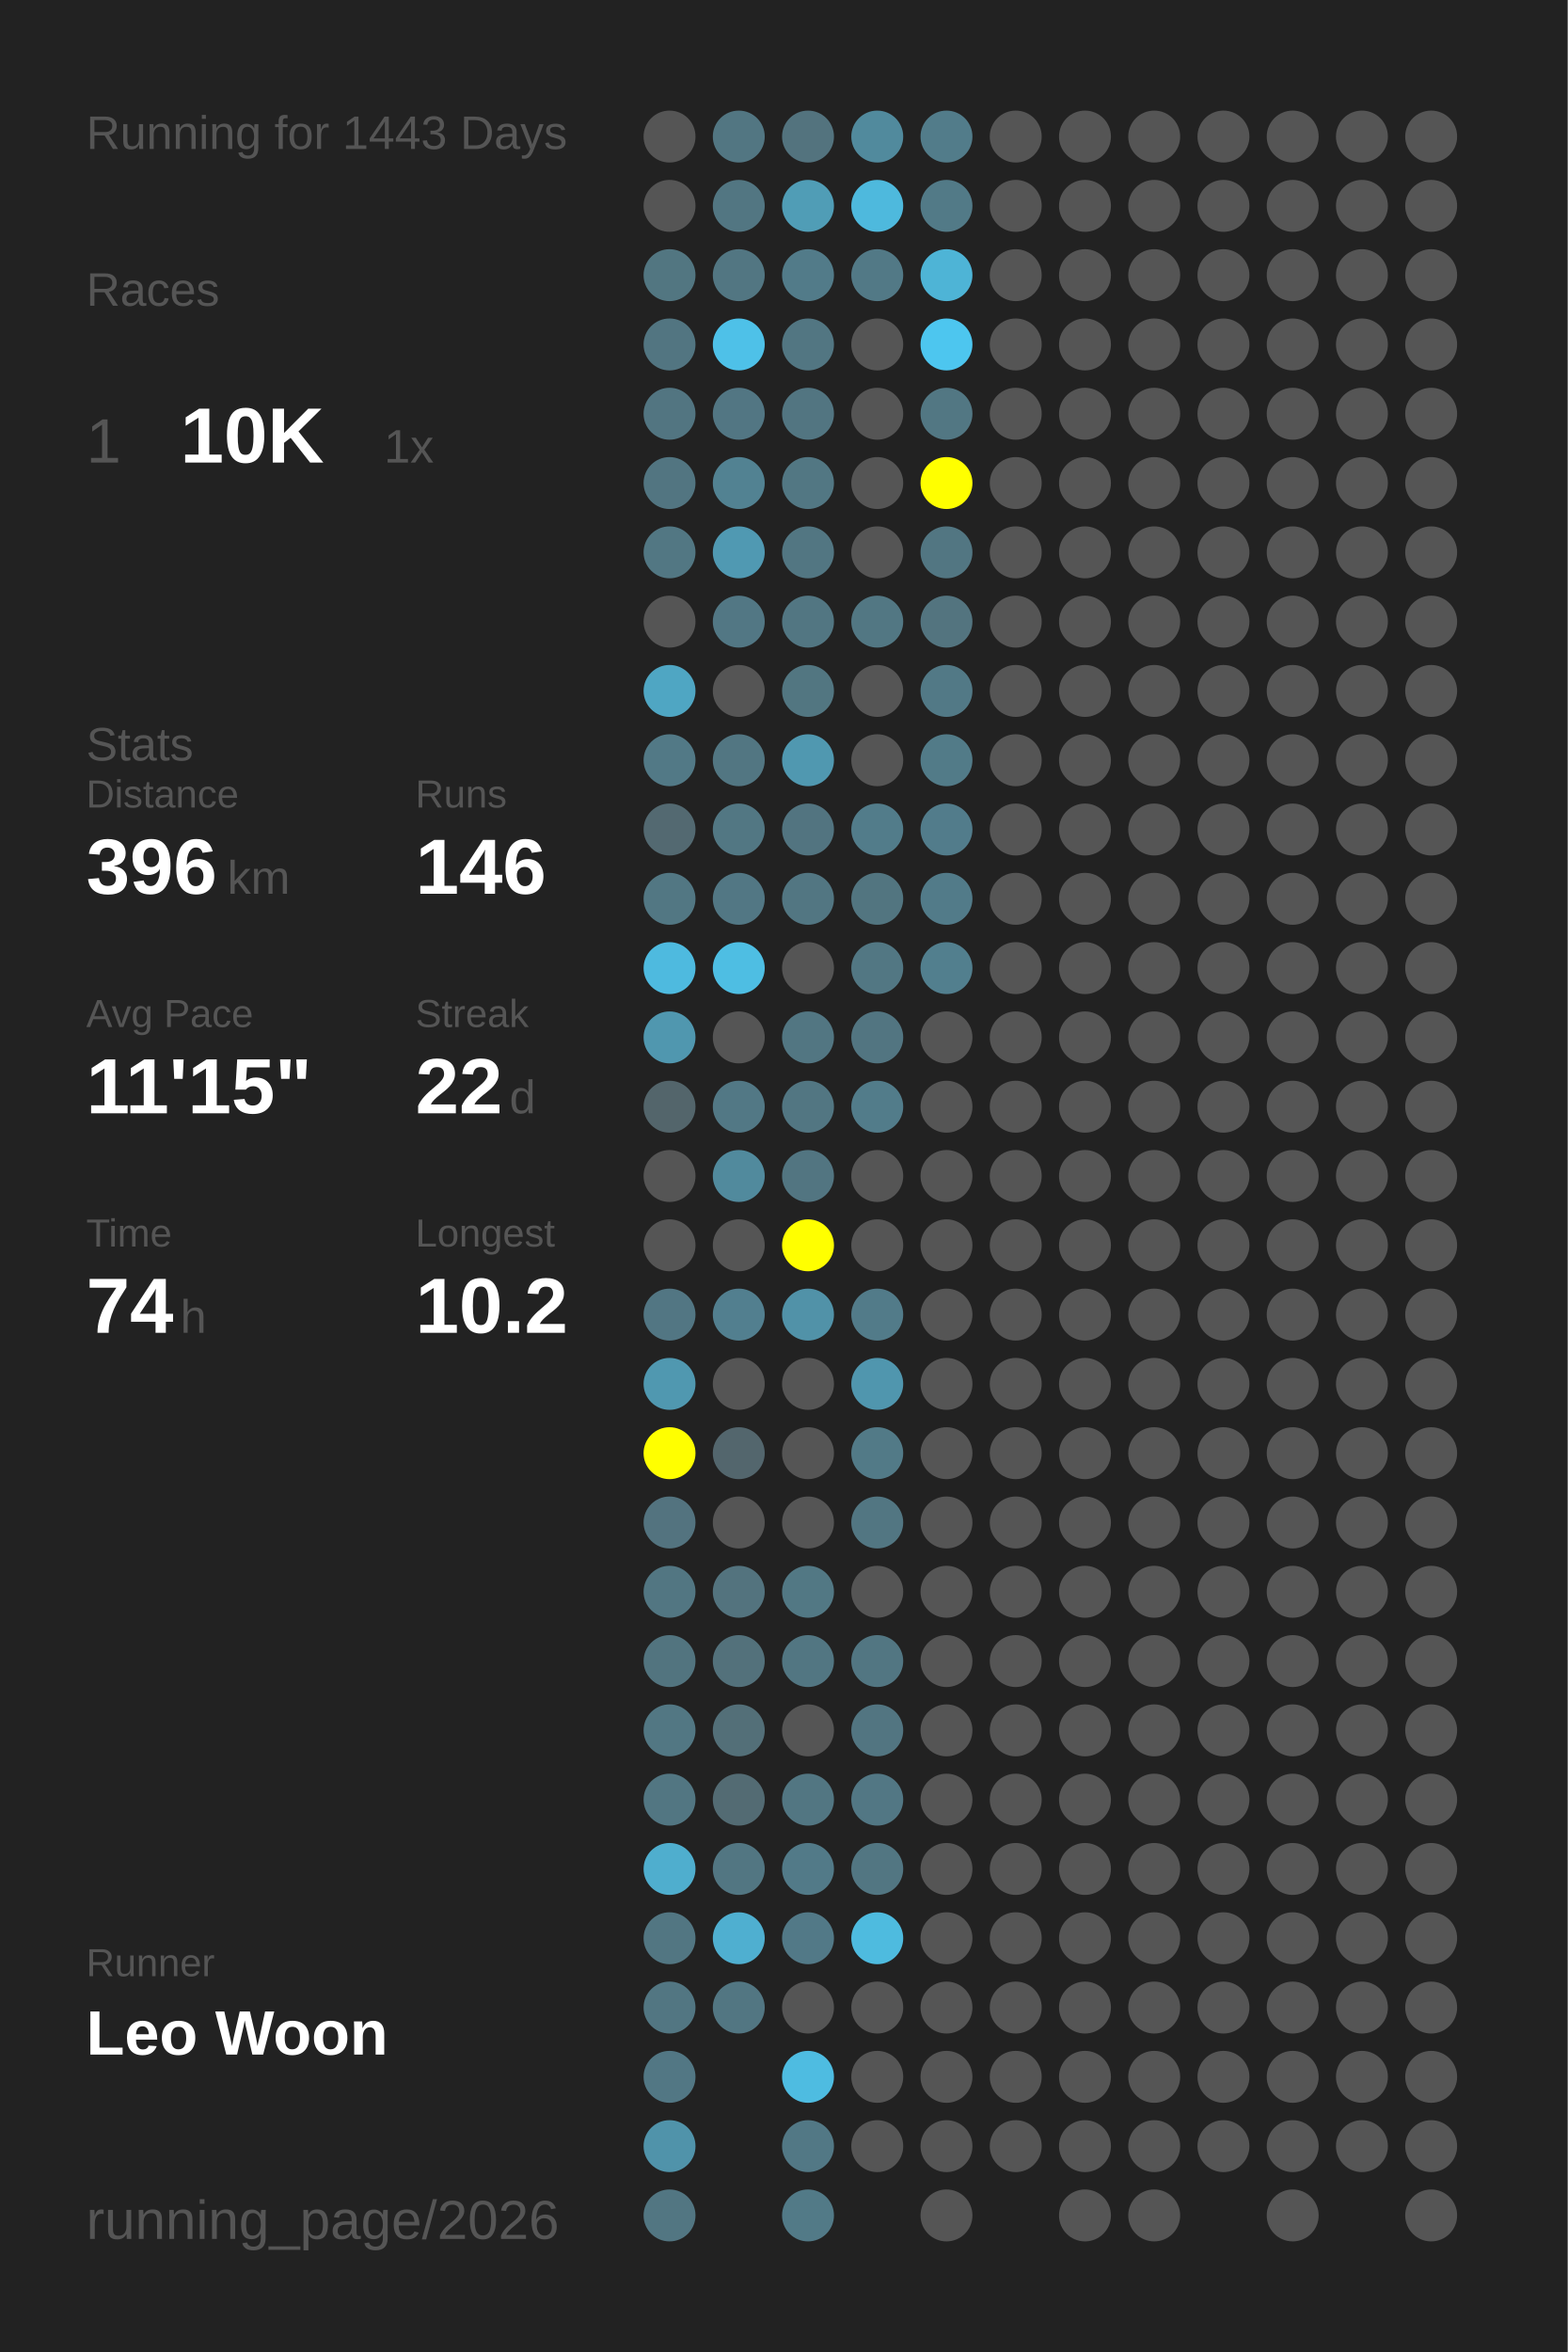
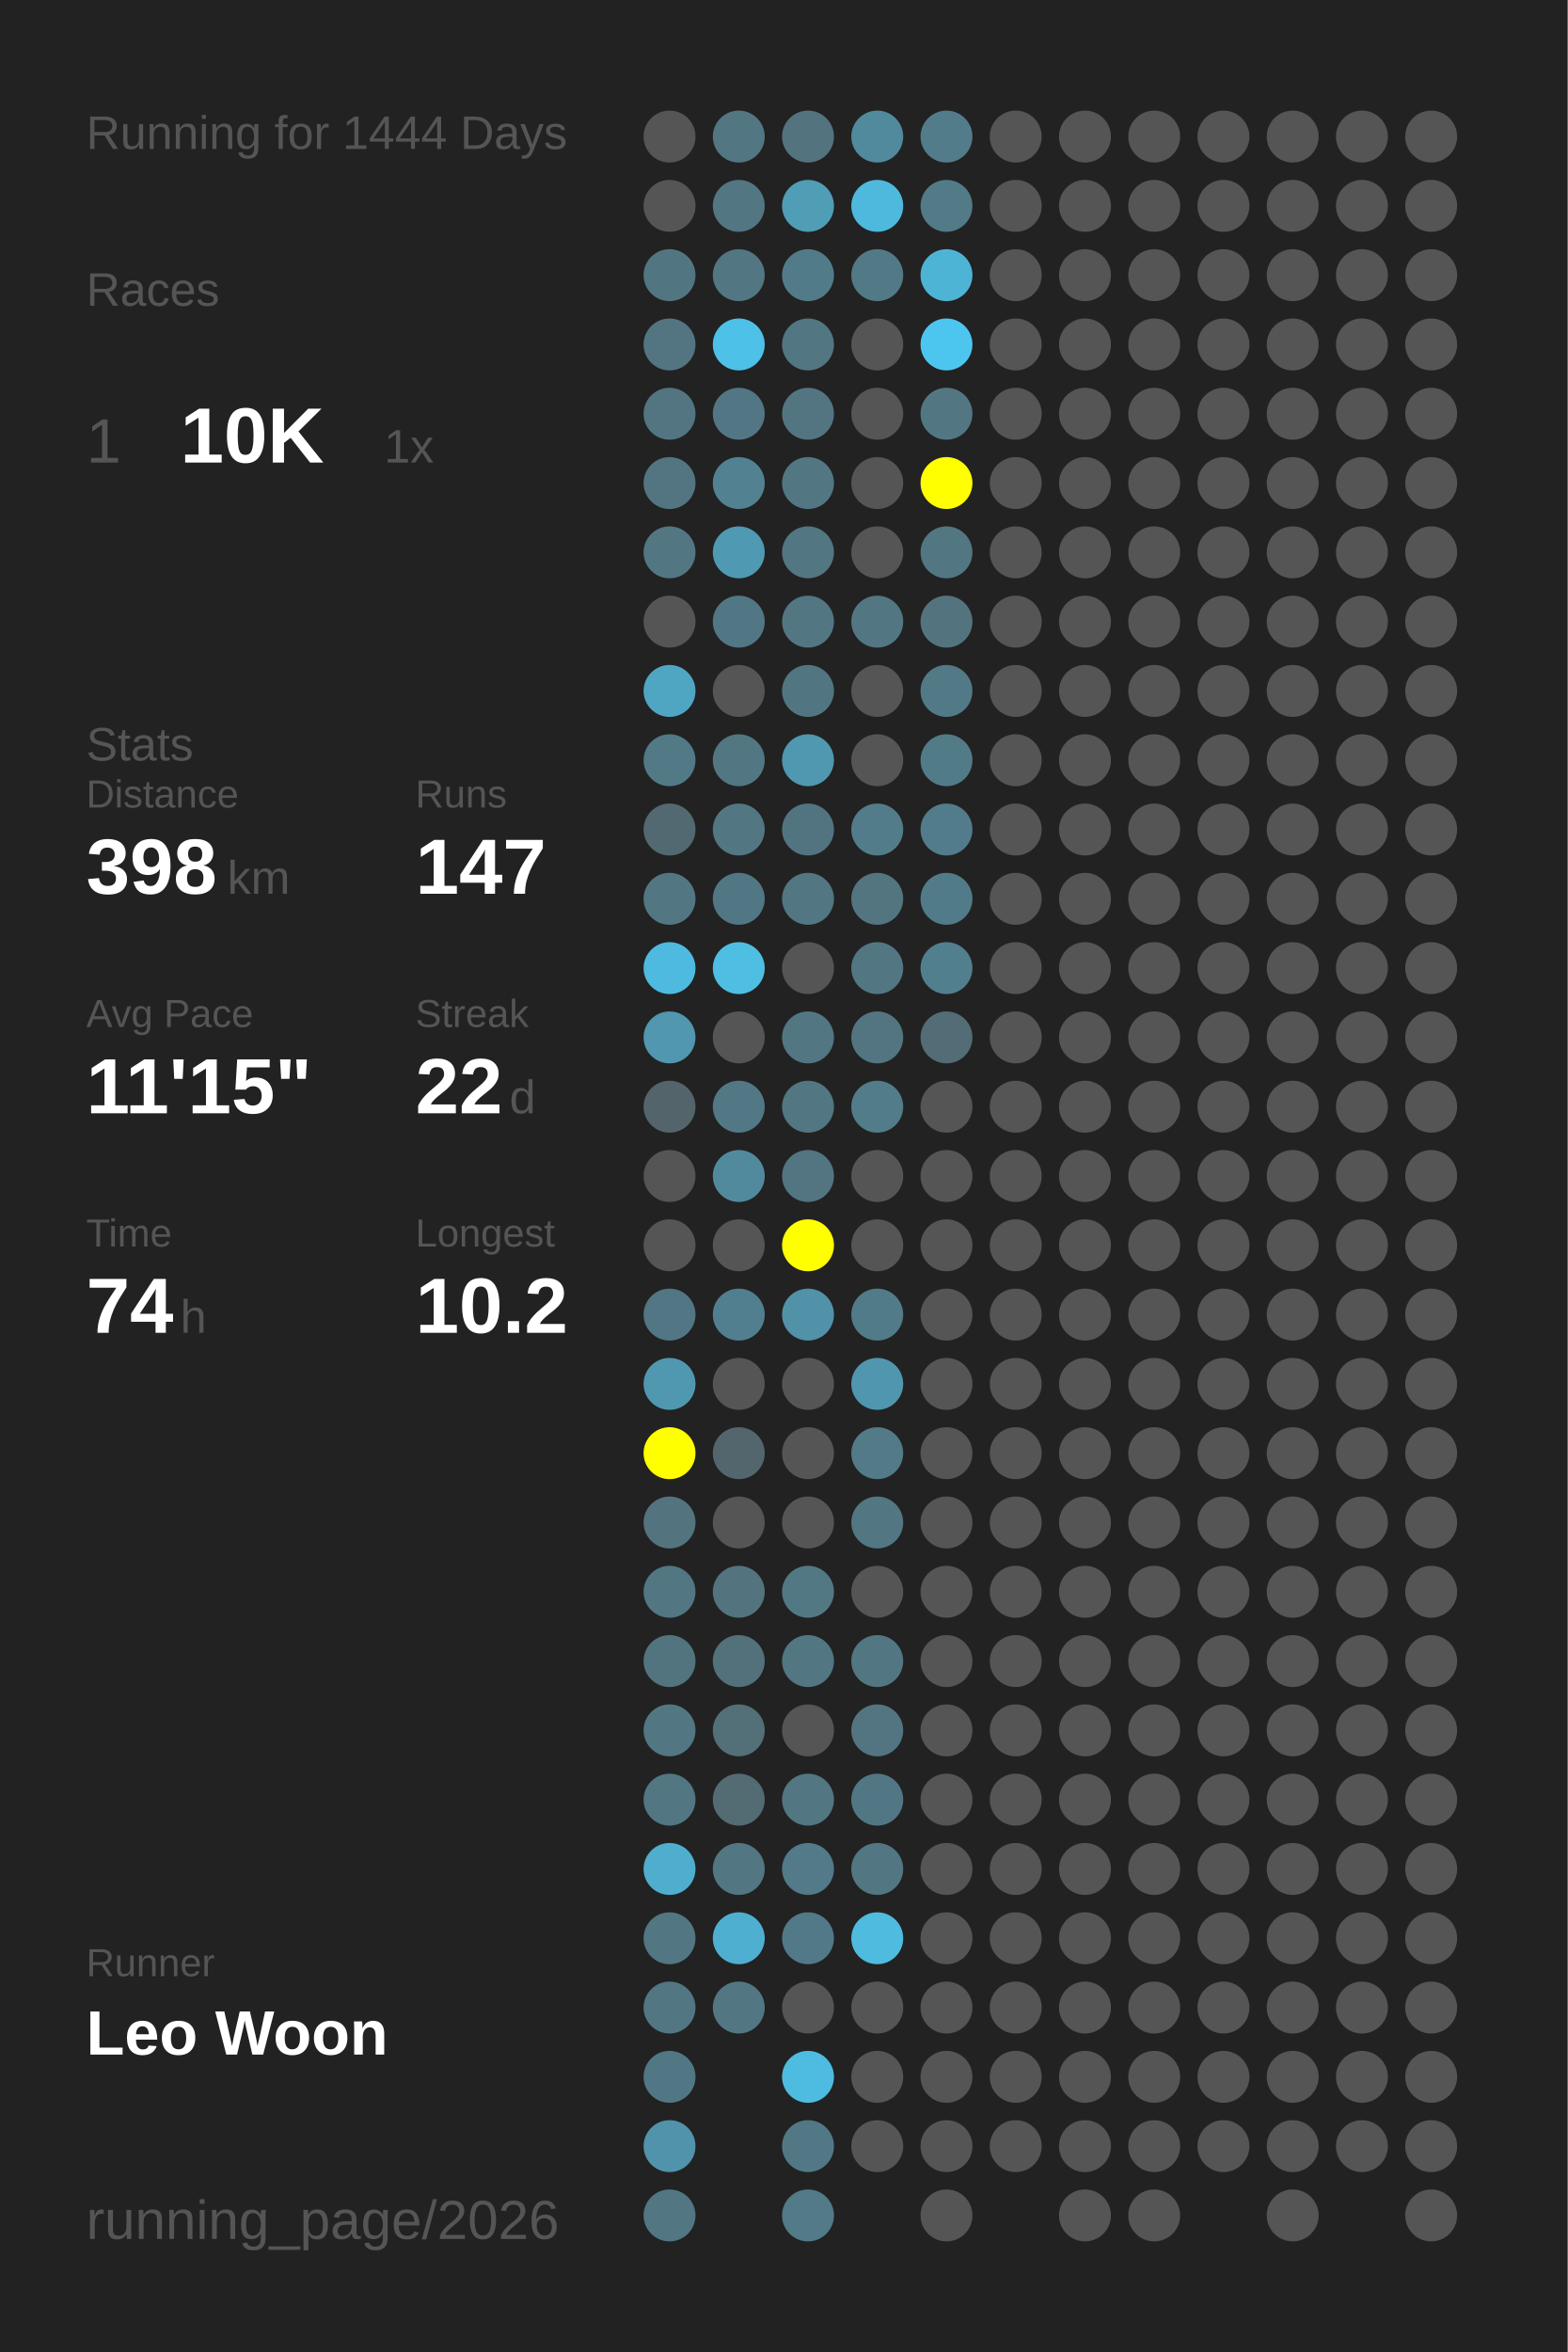
<svg xmlns="http://www.w3.org/2000/svg" baseProfile="full" height="300mm" version="1.1" viewBox="0,0,200,300" width="200mm">
  <defs />
  <rect fill="#222222" height="300" width="200" x="0" y="0" />
-   <text fill="#555555" style="font-size:6px; font-family:Arial;" x="11" y="19">Running for 1443 Days</text>
+   <text fill="#555555" style="font-size:6px; font-family:Arial;" x="11" y="19">Running for 1444 Days</text>
  <text fill="#555555" style="font-size:6px; font-family:Arial;" x="11" y="39">Races</text>
  <text fill="#555555" style="font-size:8px; font-family:Arial;" x="11" y="59">1</text>
  <text fill="#FFFFFF" style="font-size:10px; font-family:Arial; font-weight:bold;" x="23" y="59">10K</text>
  <text fill="#555555" style="font-size:6px; font-family:Arial;" x="49" y="59">1x</text>
  <text fill="#555555" style="font-size:6px; font-family:Arial;" x="11" y="97">Stats</text>
  <text fill="#555555" style="font-size:5px; font-family:Arial;" x="11" y="103">Distance</text>
-   <text fill="#FFFFFF" style="font-size:10px; font-family:Arial; font-weight:bold;" x="11" y="114">396</text>
+   <text fill="#FFFFFF" style="font-size:10px; font-family:Arial; font-weight:bold;" x="11" y="114">398</text>
  <text fill="#555555" style="font-size:6px; font-family:Arial;" x="29" y="114">km</text>
  <text fill="#555555" style="font-size:5px; font-family:Arial;" x="53" y="103">Runs</text>
-   <text fill="#FFFFFF" style="font-size:10px; font-family:Arial; font-weight:bold;" x="53" y="114">146</text>
+   <text fill="#FFFFFF" style="font-size:10px; font-family:Arial; font-weight:bold;" x="53" y="114">147</text>
  <text fill="#555555" style="font-size:5px; font-family:Arial;" x="11" y="131">Avg Pace</text>
  <text fill="#FFFFFF" style="font-size:10px; font-family:Arial; font-weight:bold;" x="11" y="142">11'15"</text>
  <text fill="#555555" style="font-size:5px; font-family:Arial;" x="53" y="131">Streak</text>
  <text fill="#FFFFFF" style="font-size:10px; font-family:Arial; font-weight:bold;" x="53" y="142">22</text>
  <text fill="#555555" style="font-size:6px; font-family:Arial;" x="65" y="142">d</text>
  <text fill="#555555" style="font-size:5px; font-family:Arial;" x="11" y="159">Time</text>
  <text fill="#FFFFFF" style="font-size:10px; font-family:Arial; font-weight:bold;" x="11" y="170">74</text>
  <text fill="#555555" style="font-size:6px; font-family:Arial;" x="23" y="170">h</text>
  <text fill="#555555" style="font-size:5px; font-family:Arial;" x="53" y="159">Longest</text>
  <text fill="#FFFFFF" style="font-size:10px; font-family:Arial; font-weight:bold;" x="53" y="170">10.2</text>
  <text fill="#555555" style="font-size:5px; font-family:Arial;" x="11" y="252.065">Runner</text>
  <text fill="#FFFFFF" style="font-size:8px; font-family:Arial; font-weight:bold;" x="11" y="262.065">Leo Woon</text>
  <text fill="#555555" style="font-size:7px; font-family:Arial;" x="11" y="285.581">running_page/2026</text>
  <circle cx="85.417" cy="17.419" fill="#555555" r="3.312" />
  <circle cx="85.417" cy="26.258" fill="#555555" r="3.312" />
  <circle cx="85.417" cy="35.097" fill="#527681" r="3.312" />
  <circle cx="85.417" cy="43.935" fill="#527581" r="3.312" />
  <circle cx="85.417" cy="52.774" fill="#527581" r="3.312" />
  <circle cx="85.417" cy="61.613" fill="#527581" r="3.312" />
  <circle cx="85.417" cy="70.452" fill="#527783" r="3.312" />
  <circle cx="85.417" cy="79.29" fill="#555555" r="3.312" />
  <circle cx="85.417" cy="88.129" fill="#4fa6c3" r="3.312" />
  <circle cx="85.417" cy="96.968" fill="#527986" r="3.312" />
  <circle cx="85.417" cy="105.806" fill="#536971" r="3.312" />
  <circle cx="85.417" cy="114.645" fill="#527783" r="3.312" />
  <circle cx="85.417" cy="123.484" fill="#4ebadf" r="3.312" />
  <circle cx="85.417" cy="132.323" fill="#5097af" r="3.312" />
  <circle cx="85.417" cy="141.161" fill="#53656b" r="3.312" />
  <circle cx="85.417" cy="150" fill="#555555" r="3.312" />
  <circle cx="85.417" cy="158.839" fill="#555555" r="3.312" />
  <circle cx="85.417" cy="167.677" fill="#527683" r="3.312" />
  <circle cx="85.417" cy="176.516" fill="#5098b0" r="3.312" />
  <circle cx="85.417" cy="185.355" fill="#FFFF00" r="3.312" />
  <circle cx="85.417" cy="194.194" fill="#53737f" r="3.312" />
  <circle cx="85.417" cy="203.032" fill="#527682" r="3.312" />
  <circle cx="85.417" cy="211.871" fill="#52747f" r="3.312" />
  <circle cx="85.417" cy="220.71" fill="#527783" r="3.312" />
  <circle cx="85.417" cy="229.548" fill="#527682" r="3.312" />
  <circle cx="85.417" cy="238.387" fill="#4faece" r="3.312" />
  <circle cx="85.417" cy="247.226" fill="#527682" r="3.312" />
  <circle cx="85.417" cy="256.065" fill="#527682" r="3.312" />
  <circle cx="85.417" cy="264.903" fill="#527784" r="3.312" />
  <circle cx="85.417" cy="273.742" fill="#5093aa" r="3.312" />
  <circle cx="85.417" cy="282.581" fill="#527682" r="3.312" />
  <circle cx="94.25" cy="17.419" fill="#527682" r="3.312" />
  <circle cx="94.25" cy="26.258" fill="#527682" r="3.312" />
  <circle cx="94.25" cy="35.097" fill="#527682" r="3.312" />
  <circle cx="94.25" cy="43.935" fill="#4ec1e8" r="3.312" />
  <circle cx="94.25" cy="52.774" fill="#527683" r="3.312" />
  <circle cx="94.25" cy="61.613" fill="#528292" r="3.312" />
  <circle cx="94.25" cy="70.452" fill="#5099b2" r="3.312" />
  <circle cx="94.25" cy="79.29" fill="#527784" r="3.312" />
  <circle cx="94.25" cy="88.129" fill="#555555" r="3.312" />
  <circle cx="94.25" cy="96.968" fill="#527682" r="3.312" />
  <circle cx="94.25" cy="105.806" fill="#527783" r="3.312" />
  <circle cx="94.25" cy="114.645" fill="#527784" r="3.312" />
  <circle cx="94.25" cy="123.484" fill="#4ebee3" r="3.312" />
  <circle cx="94.25" cy="132.323" fill="#555555" r="3.312" />
  <circle cx="94.25" cy="141.161" fill="#527885" r="3.312" />
  <circle cx="94.25" cy="150" fill="#518a9d" r="3.312" />
  <circle cx="94.25" cy="158.839" fill="#555555" r="3.312" />
  <circle cx="94.25" cy="167.677" fill="#527f8f" r="3.312" />
  <circle cx="94.25" cy="176.516" fill="#555555" r="3.312" />
  <circle cx="94.25" cy="185.355" fill="#53666d" r="3.312" />
  <circle cx="94.25" cy="194.194" fill="#555555" r="3.312" />
  <circle cx="94.25" cy="203.032" fill="#53737e" r="3.312" />
  <circle cx="94.25" cy="211.871" fill="#53717b" r="3.312" />
  <circle cx="94.25" cy="220.71" fill="#536f78" r="3.312" />
  <circle cx="94.25" cy="229.548" fill="#536b73" r="3.312" />
  <circle cx="94.25" cy="238.387" fill="#527682" r="3.312" />
  <circle cx="94.25" cy="247.226" fill="#4fafd0" r="3.312" />
  <circle cx="94.25" cy="256.065" fill="#527682" r="3.312" />
  <circle cx="103.083" cy="17.419" fill="#53737e" r="3.312" />
  <circle cx="103.083" cy="26.258" fill="#509db6" r="3.312" />
  <circle cx="103.083" cy="35.097" fill="#527b89" r="3.312" />
  <circle cx="103.083" cy="43.935" fill="#527682" r="3.312" />
  <circle cx="103.083" cy="52.774" fill="#527581" r="3.312" />
  <circle cx="103.083" cy="61.613" fill="#527783" r="3.312" />
  <circle cx="103.083" cy="70.452" fill="#527682" r="3.312" />
  <circle cx="103.083" cy="79.29" fill="#527682" r="3.312" />
  <circle cx="103.083" cy="88.129" fill="#527681" r="3.312" />
  <circle cx="103.083" cy="96.968" fill="#5098b0" r="3.312" />
  <circle cx="103.083" cy="105.806" fill="#527480" r="3.312" />
  <circle cx="103.083" cy="114.645" fill="#527682" r="3.312" />
  <circle cx="103.083" cy="123.484" fill="#555555" r="3.312" />
  <circle cx="103.083" cy="132.323" fill="#527682" r="3.312" />
  <circle cx="103.083" cy="141.161" fill="#527682" r="3.312" />
  <circle cx="103.083" cy="150" fill="#527581" r="3.312" />
  <circle cx="103.083" cy="158.839" fill="#FFFF00" r="3.312" />
  <circle cx="103.083" cy="167.677" fill="#5192a8" r="3.312" />
  <circle cx="103.083" cy="176.516" fill="#555555" r="3.312" />
  <circle cx="103.083" cy="185.355" fill="#555555" r="3.312" />
  <circle cx="103.083" cy="194.194" fill="#555555" r="3.312" />
  <circle cx="103.083" cy="203.032" fill="#527884" r="3.312" />
  <circle cx="103.083" cy="211.871" fill="#527682" r="3.312" />
  <circle cx="103.083" cy="220.71" fill="#555555" r="3.312" />
  <circle cx="103.083" cy="229.548" fill="#527682" r="3.312" />
  <circle cx="103.083" cy="238.387" fill="#527a88" r="3.312" />
  <circle cx="103.083" cy="247.226" fill="#527987" r="3.312" />
  <circle cx="103.083" cy="256.065" fill="#555555" r="3.312" />
  <circle cx="103.083" cy="264.903" fill="#4ebce1" r="3.312" />
  <circle cx="103.083" cy="273.742" fill="#527885" r="3.312" />
  <circle cx="103.083" cy="282.581" fill="#527a87" r="3.312" />
  <circle cx="111.917" cy="17.419" fill="#518a9d" r="3.312" />
  <circle cx="111.917" cy="26.258" fill="#4eb9dd" r="3.312" />
  <circle cx="111.917" cy="35.097" fill="#527986" r="3.312" />
  <circle cx="111.917" cy="43.935" fill="#555555" r="3.312" />
  <circle cx="111.917" cy="52.774" fill="#555555" r="3.312" />
  <circle cx="111.917" cy="61.613" fill="#555555" r="3.312" />
  <circle cx="111.917" cy="70.452" fill="#555555" r="3.312" />
  <circle cx="111.917" cy="79.29" fill="#527783" r="3.312" />
  <circle cx="111.917" cy="88.129" fill="#555555" r="3.312" />
  <circle cx="111.917" cy="96.968" fill="#555555" r="3.312" />
  <circle cx="111.917" cy="105.806" fill="#527c8a" r="3.312" />
  <circle cx="111.917" cy="114.645" fill="#527580" r="3.312" />
  <circle cx="111.917" cy="123.484" fill="#527783" r="3.312" />
  <circle cx="111.917" cy="132.323" fill="#527581" r="3.312" />
  <circle cx="111.917" cy="141.161" fill="#527c8a" r="3.312" />
  <circle cx="111.917" cy="150" fill="#555555" r="3.312" />
  <circle cx="111.917" cy="158.839" fill="#555555" r="3.312" />
  <circle cx="111.917" cy="167.677" fill="#527b89" r="3.312" />
  <circle cx="111.917" cy="176.516" fill="#5096ae" r="3.312" />
  <circle cx="111.917" cy="185.355" fill="#527a87" r="3.312" />
  <circle cx="111.917" cy="194.194" fill="#527682" r="3.312" />
  <circle cx="111.917" cy="203.032" fill="#555555" r="3.312" />
  <circle cx="111.917" cy="211.871" fill="#527682" r="3.312" />
  <circle cx="111.917" cy="220.71" fill="#527581" r="3.312" />
  <circle cx="111.917" cy="229.548" fill="#527784" r="3.312" />
  <circle cx="111.917" cy="238.387" fill="#527682" r="3.312" />
  <circle cx="111.917" cy="247.226" fill="#4ebbdf" r="3.312" />
  <circle cx="111.917" cy="256.065" fill="#555555" r="3.312" />
  <circle cx="111.917" cy="264.903" fill="#555555" r="3.312" />
  <circle cx="111.917" cy="273.742" fill="#555555" r="3.312" />
  <circle cx="120.75" cy="17.419" fill="#527c8a" r="3.312" />
  <circle cx="120.75" cy="26.258" fill="#527a87" r="3.312" />
  <circle cx="120.75" cy="35.097" fill="#4eb4d6" r="3.312" />
  <circle cx="120.75" cy="43.935" fill="#4dc6ef" r="3.312" />
  <circle cx="120.75" cy="52.774" fill="#527783" r="3.312" />
  <circle cx="120.75" cy="61.613" fill="#FFFF00" r="3.312" />
  <circle cx="120.75" cy="70.452" fill="#527682" r="3.312" />
  <circle cx="120.75" cy="79.29" fill="#53747f" r="3.312" />
  <circle cx="120.75" cy="88.129" fill="#527986" r="3.312" />
  <circle cx="120.75" cy="96.968" fill="#527b88" r="3.312" />
  <circle cx="120.75" cy="105.806" fill="#527c8b" r="3.312" />
  <circle cx="120.75" cy="114.645" fill="#527b89" r="3.312" />
  <circle cx="120.75" cy="123.484" fill="#527f8e" r="3.312" />
-   <circle cx="120.75" cy="132.323" fill="#555555" r="3.312" />
+   <circle cx="120.75" cy="132.323" fill="#536c75" r="3.312" />
  <circle cx="120.75" cy="141.161" fill="#555555" r="3.312" />
  <circle cx="120.75" cy="150" fill="#555555" r="3.312" />
  <circle cx="120.75" cy="158.839" fill="#555555" r="3.312" />
  <circle cx="120.75" cy="167.677" fill="#555555" r="3.312" />
  <circle cx="120.75" cy="176.516" fill="#555555" r="3.312" />
  <circle cx="120.75" cy="185.355" fill="#555555" r="3.312" />
  <circle cx="120.75" cy="194.194" fill="#555555" r="3.312" />
  <circle cx="120.75" cy="203.032" fill="#555555" r="3.312" />
  <circle cx="120.75" cy="211.871" fill="#555555" r="3.312" />
  <circle cx="120.75" cy="220.71" fill="#555555" r="3.312" />
  <circle cx="120.75" cy="229.548" fill="#555555" r="3.312" />
  <circle cx="120.75" cy="238.387" fill="#555555" r="3.312" />
  <circle cx="120.75" cy="247.226" fill="#555555" r="3.312" />
  <circle cx="120.75" cy="256.065" fill="#555555" r="3.312" />
  <circle cx="120.75" cy="264.903" fill="#555555" r="3.312" />
  <circle cx="120.75" cy="273.742" fill="#555555" r="3.312" />
  <circle cx="120.75" cy="282.581" fill="#555555" r="3.312" />
  <circle cx="129.583" cy="17.419" fill="#555555" r="3.312" />
  <circle cx="129.583" cy="26.258" fill="#555555" r="3.312" />
  <circle cx="129.583" cy="35.097" fill="#555555" r="3.312" />
  <circle cx="129.583" cy="43.935" fill="#555555" r="3.312" />
  <circle cx="129.583" cy="52.774" fill="#555555" r="3.312" />
  <circle cx="129.583" cy="61.613" fill="#555555" r="3.312" />
  <circle cx="129.583" cy="70.452" fill="#555555" r="3.312" />
  <circle cx="129.583" cy="79.29" fill="#555555" r="3.312" />
  <circle cx="129.583" cy="88.129" fill="#555555" r="3.312" />
  <circle cx="129.583" cy="96.968" fill="#555555" r="3.312" />
  <circle cx="129.583" cy="105.806" fill="#555555" r="3.312" />
  <circle cx="129.583" cy="114.645" fill="#555555" r="3.312" />
  <circle cx="129.583" cy="123.484" fill="#555555" r="3.312" />
  <circle cx="129.583" cy="132.323" fill="#555555" r="3.312" />
  <circle cx="129.583" cy="141.161" fill="#555555" r="3.312" />
  <circle cx="129.583" cy="150" fill="#555555" r="3.312" />
  <circle cx="129.583" cy="158.839" fill="#555555" r="3.312" />
  <circle cx="129.583" cy="167.677" fill="#555555" r="3.312" />
  <circle cx="129.583" cy="176.516" fill="#555555" r="3.312" />
  <circle cx="129.583" cy="185.355" fill="#555555" r="3.312" />
  <circle cx="129.583" cy="194.194" fill="#555555" r="3.312" />
  <circle cx="129.583" cy="203.032" fill="#555555" r="3.312" />
  <circle cx="129.583" cy="211.871" fill="#555555" r="3.312" />
  <circle cx="129.583" cy="220.71" fill="#555555" r="3.312" />
  <circle cx="129.583" cy="229.548" fill="#555555" r="3.312" />
  <circle cx="129.583" cy="238.387" fill="#555555" r="3.312" />
  <circle cx="129.583" cy="247.226" fill="#555555" r="3.312" />
  <circle cx="129.583" cy="256.065" fill="#555555" r="3.312" />
  <circle cx="129.583" cy="264.903" fill="#555555" r="3.312" />
  <circle cx="129.583" cy="273.742" fill="#555555" r="3.312" />
  <circle cx="138.417" cy="17.419" fill="#555555" r="3.312" />
  <circle cx="138.417" cy="26.258" fill="#555555" r="3.312" />
  <circle cx="138.417" cy="35.097" fill="#555555" r="3.312" />
  <circle cx="138.417" cy="43.935" fill="#555555" r="3.312" />
  <circle cx="138.417" cy="52.774" fill="#555555" r="3.312" />
  <circle cx="138.417" cy="61.613" fill="#555555" r="3.312" />
  <circle cx="138.417" cy="70.452" fill="#555555" r="3.312" />
  <circle cx="138.417" cy="79.29" fill="#555555" r="3.312" />
  <circle cx="138.417" cy="88.129" fill="#555555" r="3.312" />
  <circle cx="138.417" cy="96.968" fill="#555555" r="3.312" />
  <circle cx="138.417" cy="105.806" fill="#555555" r="3.312" />
  <circle cx="138.417" cy="114.645" fill="#555555" r="3.312" />
  <circle cx="138.417" cy="123.484" fill="#555555" r="3.312" />
  <circle cx="138.417" cy="132.323" fill="#555555" r="3.312" />
  <circle cx="138.417" cy="141.161" fill="#555555" r="3.312" />
  <circle cx="138.417" cy="150" fill="#555555" r="3.312" />
  <circle cx="138.417" cy="158.839" fill="#555555" r="3.312" />
  <circle cx="138.417" cy="167.677" fill="#555555" r="3.312" />
  <circle cx="138.417" cy="176.516" fill="#555555" r="3.312" />
  <circle cx="138.417" cy="185.355" fill="#555555" r="3.312" />
  <circle cx="138.417" cy="194.194" fill="#555555" r="3.312" />
  <circle cx="138.417" cy="203.032" fill="#555555" r="3.312" />
  <circle cx="138.417" cy="211.871" fill="#555555" r="3.312" />
  <circle cx="138.417" cy="220.71" fill="#555555" r="3.312" />
  <circle cx="138.417" cy="229.548" fill="#555555" r="3.312" />
  <circle cx="138.417" cy="238.387" fill="#555555" r="3.312" />
  <circle cx="138.417" cy="247.226" fill="#555555" r="3.312" />
  <circle cx="138.417" cy="256.065" fill="#555555" r="3.312" />
  <circle cx="138.417" cy="264.903" fill="#555555" r="3.312" />
  <circle cx="138.417" cy="273.742" fill="#555555" r="3.312" />
  <circle cx="138.417" cy="282.581" fill="#555555" r="3.312" />
  <circle cx="147.25" cy="17.419" fill="#555555" r="3.312" />
  <circle cx="147.25" cy="26.258" fill="#555555" r="3.312" />
  <circle cx="147.25" cy="35.097" fill="#555555" r="3.312" />
  <circle cx="147.25" cy="43.935" fill="#555555" r="3.312" />
  <circle cx="147.25" cy="52.774" fill="#555555" r="3.312" />
  <circle cx="147.25" cy="61.613" fill="#555555" r="3.312" />
  <circle cx="147.25" cy="70.452" fill="#555555" r="3.312" />
  <circle cx="147.25" cy="79.29" fill="#555555" r="3.312" />
  <circle cx="147.25" cy="88.129" fill="#555555" r="3.312" />
  <circle cx="147.25" cy="96.968" fill="#555555" r="3.312" />
  <circle cx="147.25" cy="105.806" fill="#555555" r="3.312" />
  <circle cx="147.25" cy="114.645" fill="#555555" r="3.312" />
  <circle cx="147.25" cy="123.484" fill="#555555" r="3.312" />
  <circle cx="147.25" cy="132.323" fill="#555555" r="3.312" />
  <circle cx="147.25" cy="141.161" fill="#555555" r="3.312" />
  <circle cx="147.25" cy="150" fill="#555555" r="3.312" />
  <circle cx="147.25" cy="158.839" fill="#555555" r="3.312" />
  <circle cx="147.25" cy="167.677" fill="#555555" r="3.312" />
  <circle cx="147.25" cy="176.516" fill="#555555" r="3.312" />
  <circle cx="147.25" cy="185.355" fill="#555555" r="3.312" />
  <circle cx="147.25" cy="194.194" fill="#555555" r="3.312" />
  <circle cx="147.25" cy="203.032" fill="#555555" r="3.312" />
  <circle cx="147.25" cy="211.871" fill="#555555" r="3.312" />
  <circle cx="147.25" cy="220.71" fill="#555555" r="3.312" />
  <circle cx="147.25" cy="229.548" fill="#555555" r="3.312" />
  <circle cx="147.25" cy="238.387" fill="#555555" r="3.312" />
  <circle cx="147.25" cy="247.226" fill="#555555" r="3.312" />
  <circle cx="147.25" cy="256.065" fill="#555555" r="3.312" />
  <circle cx="147.25" cy="264.903" fill="#555555" r="3.312" />
  <circle cx="147.25" cy="273.742" fill="#555555" r="3.312" />
  <circle cx="147.25" cy="282.581" fill="#555555" r="3.312" />
  <circle cx="156.083" cy="17.419" fill="#555555" r="3.312" />
  <circle cx="156.083" cy="26.258" fill="#555555" r="3.312" />
  <circle cx="156.083" cy="35.097" fill="#555555" r="3.312" />
  <circle cx="156.083" cy="43.935" fill="#555555" r="3.312" />
  <circle cx="156.083" cy="52.774" fill="#555555" r="3.312" />
  <circle cx="156.083" cy="61.613" fill="#555555" r="3.312" />
  <circle cx="156.083" cy="70.452" fill="#555555" r="3.312" />
  <circle cx="156.083" cy="79.29" fill="#555555" r="3.312" />
  <circle cx="156.083" cy="88.129" fill="#555555" r="3.312" />
  <circle cx="156.083" cy="96.968" fill="#555555" r="3.312" />
  <circle cx="156.083" cy="105.806" fill="#555555" r="3.312" />
  <circle cx="156.083" cy="114.645" fill="#555555" r="3.312" />
  <circle cx="156.083" cy="123.484" fill="#555555" r="3.312" />
  <circle cx="156.083" cy="132.323" fill="#555555" r="3.312" />
  <circle cx="156.083" cy="141.161" fill="#555555" r="3.312" />
  <circle cx="156.083" cy="150" fill="#555555" r="3.312" />
  <circle cx="156.083" cy="158.839" fill="#555555" r="3.312" />
  <circle cx="156.083" cy="167.677" fill="#555555" r="3.312" />
  <circle cx="156.083" cy="176.516" fill="#555555" r="3.312" />
  <circle cx="156.083" cy="185.355" fill="#555555" r="3.312" />
  <circle cx="156.083" cy="194.194" fill="#555555" r="3.312" />
  <circle cx="156.083" cy="203.032" fill="#555555" r="3.312" />
  <circle cx="156.083" cy="211.871" fill="#555555" r="3.312" />
  <circle cx="156.083" cy="220.71" fill="#555555" r="3.312" />
  <circle cx="156.083" cy="229.548" fill="#555555" r="3.312" />
  <circle cx="156.083" cy="238.387" fill="#555555" r="3.312" />
  <circle cx="156.083" cy="247.226" fill="#555555" r="3.312" />
  <circle cx="156.083" cy="256.065" fill="#555555" r="3.312" />
  <circle cx="156.083" cy="264.903" fill="#555555" r="3.312" />
  <circle cx="156.083" cy="273.742" fill="#555555" r="3.312" />
  <circle cx="164.917" cy="17.419" fill="#555555" r="3.312" />
  <circle cx="164.917" cy="26.258" fill="#555555" r="3.312" />
  <circle cx="164.917" cy="35.097" fill="#555555" r="3.312" />
  <circle cx="164.917" cy="43.935" fill="#555555" r="3.312" />
  <circle cx="164.917" cy="52.774" fill="#555555" r="3.312" />
  <circle cx="164.917" cy="61.613" fill="#555555" r="3.312" />
  <circle cx="164.917" cy="70.452" fill="#555555" r="3.312" />
  <circle cx="164.917" cy="79.29" fill="#555555" r="3.312" />
  <circle cx="164.917" cy="88.129" fill="#555555" r="3.312" />
  <circle cx="164.917" cy="96.968" fill="#555555" r="3.312" />
  <circle cx="164.917" cy="105.806" fill="#555555" r="3.312" />
  <circle cx="164.917" cy="114.645" fill="#555555" r="3.312" />
  <circle cx="164.917" cy="123.484" fill="#555555" r="3.312" />
  <circle cx="164.917" cy="132.323" fill="#555555" r="3.312" />
  <circle cx="164.917" cy="141.161" fill="#555555" r="3.312" />
  <circle cx="164.917" cy="150" fill="#555555" r="3.312" />
  <circle cx="164.917" cy="158.839" fill="#555555" r="3.312" />
  <circle cx="164.917" cy="167.677" fill="#555555" r="3.312" />
  <circle cx="164.917" cy="176.516" fill="#555555" r="3.312" />
  <circle cx="164.917" cy="185.355" fill="#555555" r="3.312" />
  <circle cx="164.917" cy="194.194" fill="#555555" r="3.312" />
  <circle cx="164.917" cy="203.032" fill="#555555" r="3.312" />
  <circle cx="164.917" cy="211.871" fill="#555555" r="3.312" />
  <circle cx="164.917" cy="220.71" fill="#555555" r="3.312" />
  <circle cx="164.917" cy="229.548" fill="#555555" r="3.312" />
  <circle cx="164.917" cy="238.387" fill="#555555" r="3.312" />
  <circle cx="164.917" cy="247.226" fill="#555555" r="3.312" />
  <circle cx="164.917" cy="256.065" fill="#555555" r="3.312" />
  <circle cx="164.917" cy="264.903" fill="#555555" r="3.312" />
  <circle cx="164.917" cy="273.742" fill="#555555" r="3.312" />
  <circle cx="164.917" cy="282.581" fill="#555555" r="3.312" />
  <circle cx="173.75" cy="17.419" fill="#555555" r="3.312" />
  <circle cx="173.75" cy="26.258" fill="#555555" r="3.312" />
  <circle cx="173.75" cy="35.097" fill="#555555" r="3.312" />
  <circle cx="173.75" cy="43.935" fill="#555555" r="3.312" />
  <circle cx="173.75" cy="52.774" fill="#555555" r="3.312" />
  <circle cx="173.75" cy="61.613" fill="#555555" r="3.312" />
  <circle cx="173.75" cy="70.452" fill="#555555" r="3.312" />
  <circle cx="173.75" cy="79.29" fill="#555555" r="3.312" />
  <circle cx="173.75" cy="88.129" fill="#555555" r="3.312" />
  <circle cx="173.75" cy="96.968" fill="#555555" r="3.312" />
  <circle cx="173.75" cy="105.806" fill="#555555" r="3.312" />
  <circle cx="173.75" cy="114.645" fill="#555555" r="3.312" />
  <circle cx="173.75" cy="123.484" fill="#555555" r="3.312" />
  <circle cx="173.75" cy="132.323" fill="#555555" r="3.312" />
  <circle cx="173.75" cy="141.161" fill="#555555" r="3.312" />
  <circle cx="173.75" cy="150" fill="#555555" r="3.312" />
  <circle cx="173.75" cy="158.839" fill="#555555" r="3.312" />
  <circle cx="173.75" cy="167.677" fill="#555555" r="3.312" />
  <circle cx="173.75" cy="176.516" fill="#555555" r="3.312" />
  <circle cx="173.75" cy="185.355" fill="#555555" r="3.312" />
  <circle cx="173.75" cy="194.194" fill="#555555" r="3.312" />
  <circle cx="173.75" cy="203.032" fill="#555555" r="3.312" />
  <circle cx="173.75" cy="211.871" fill="#555555" r="3.312" />
  <circle cx="173.75" cy="220.71" fill="#555555" r="3.312" />
  <circle cx="173.75" cy="229.548" fill="#555555" r="3.312" />
  <circle cx="173.75" cy="238.387" fill="#555555" r="3.312" />
  <circle cx="173.75" cy="247.226" fill="#555555" r="3.312" />
  <circle cx="173.75" cy="256.065" fill="#555555" r="3.312" />
  <circle cx="173.75" cy="264.903" fill="#555555" r="3.312" />
  <circle cx="173.75" cy="273.742" fill="#555555" r="3.312" />
  <circle cx="182.583" cy="17.419" fill="#555555" r="3.312" />
  <circle cx="182.583" cy="26.258" fill="#555555" r="3.312" />
  <circle cx="182.583" cy="35.097" fill="#555555" r="3.312" />
  <circle cx="182.583" cy="43.935" fill="#555555" r="3.312" />
  <circle cx="182.583" cy="52.774" fill="#555555" r="3.312" />
  <circle cx="182.583" cy="61.613" fill="#555555" r="3.312" />
  <circle cx="182.583" cy="70.452" fill="#555555" r="3.312" />
  <circle cx="182.583" cy="79.29" fill="#555555" r="3.312" />
  <circle cx="182.583" cy="88.129" fill="#555555" r="3.312" />
  <circle cx="182.583" cy="96.968" fill="#555555" r="3.312" />
  <circle cx="182.583" cy="105.806" fill="#555555" r="3.312" />
  <circle cx="182.583" cy="114.645" fill="#555555" r="3.312" />
  <circle cx="182.583" cy="123.484" fill="#555555" r="3.312" />
  <circle cx="182.583" cy="132.323" fill="#555555" r="3.312" />
  <circle cx="182.583" cy="141.161" fill="#555555" r="3.312" />
  <circle cx="182.583" cy="150" fill="#555555" r="3.312" />
  <circle cx="182.583" cy="158.839" fill="#555555" r="3.312" />
  <circle cx="182.583" cy="167.677" fill="#555555" r="3.312" />
  <circle cx="182.583" cy="176.516" fill="#555555" r="3.312" />
  <circle cx="182.583" cy="185.355" fill="#555555" r="3.312" />
  <circle cx="182.583" cy="194.194" fill="#555555" r="3.312" />
  <circle cx="182.583" cy="203.032" fill="#555555" r="3.312" />
  <circle cx="182.583" cy="211.871" fill="#555555" r="3.312" />
  <circle cx="182.583" cy="220.71" fill="#555555" r="3.312" />
  <circle cx="182.583" cy="229.548" fill="#555555" r="3.312" />
  <circle cx="182.583" cy="238.387" fill="#555555" r="3.312" />
  <circle cx="182.583" cy="247.226" fill="#555555" r="3.312" />
  <circle cx="182.583" cy="256.065" fill="#555555" r="3.312" />
  <circle cx="182.583" cy="264.903" fill="#555555" r="3.312" />
  <circle cx="182.583" cy="273.742" fill="#555555" r="3.312" />
  <circle cx="182.583" cy="282.581" fill="#555555" r="3.312" />
</svg>
